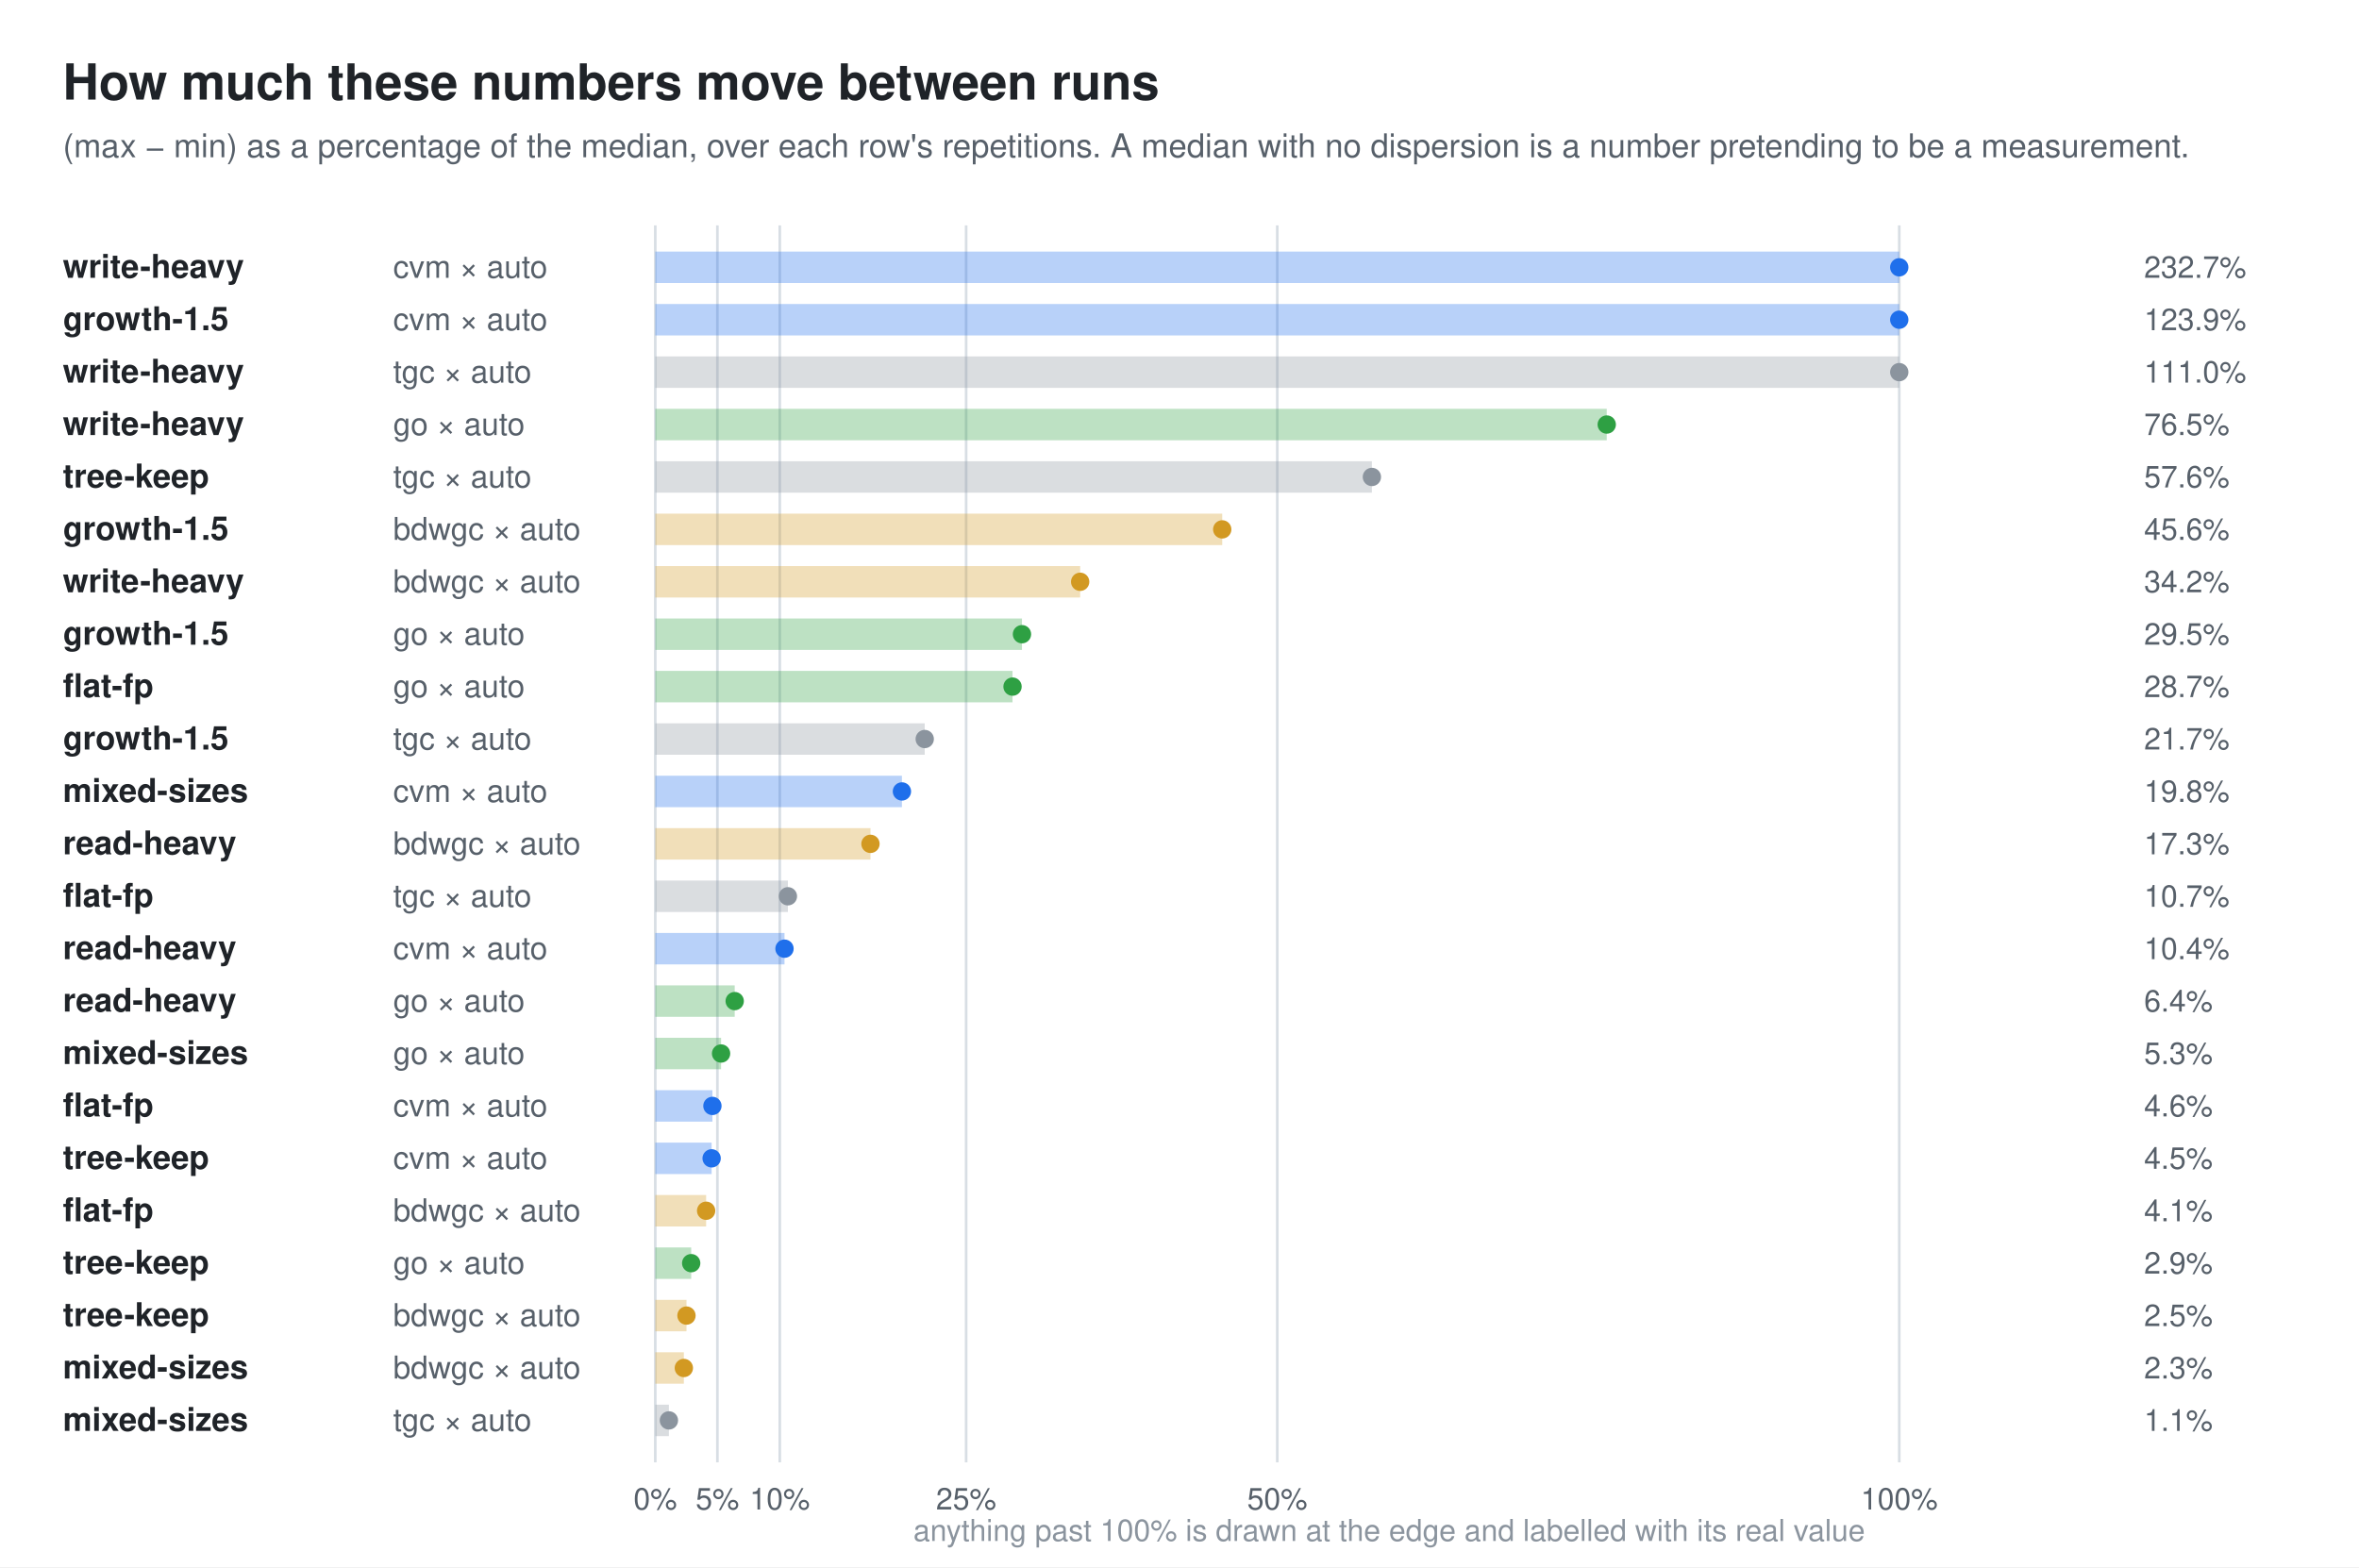
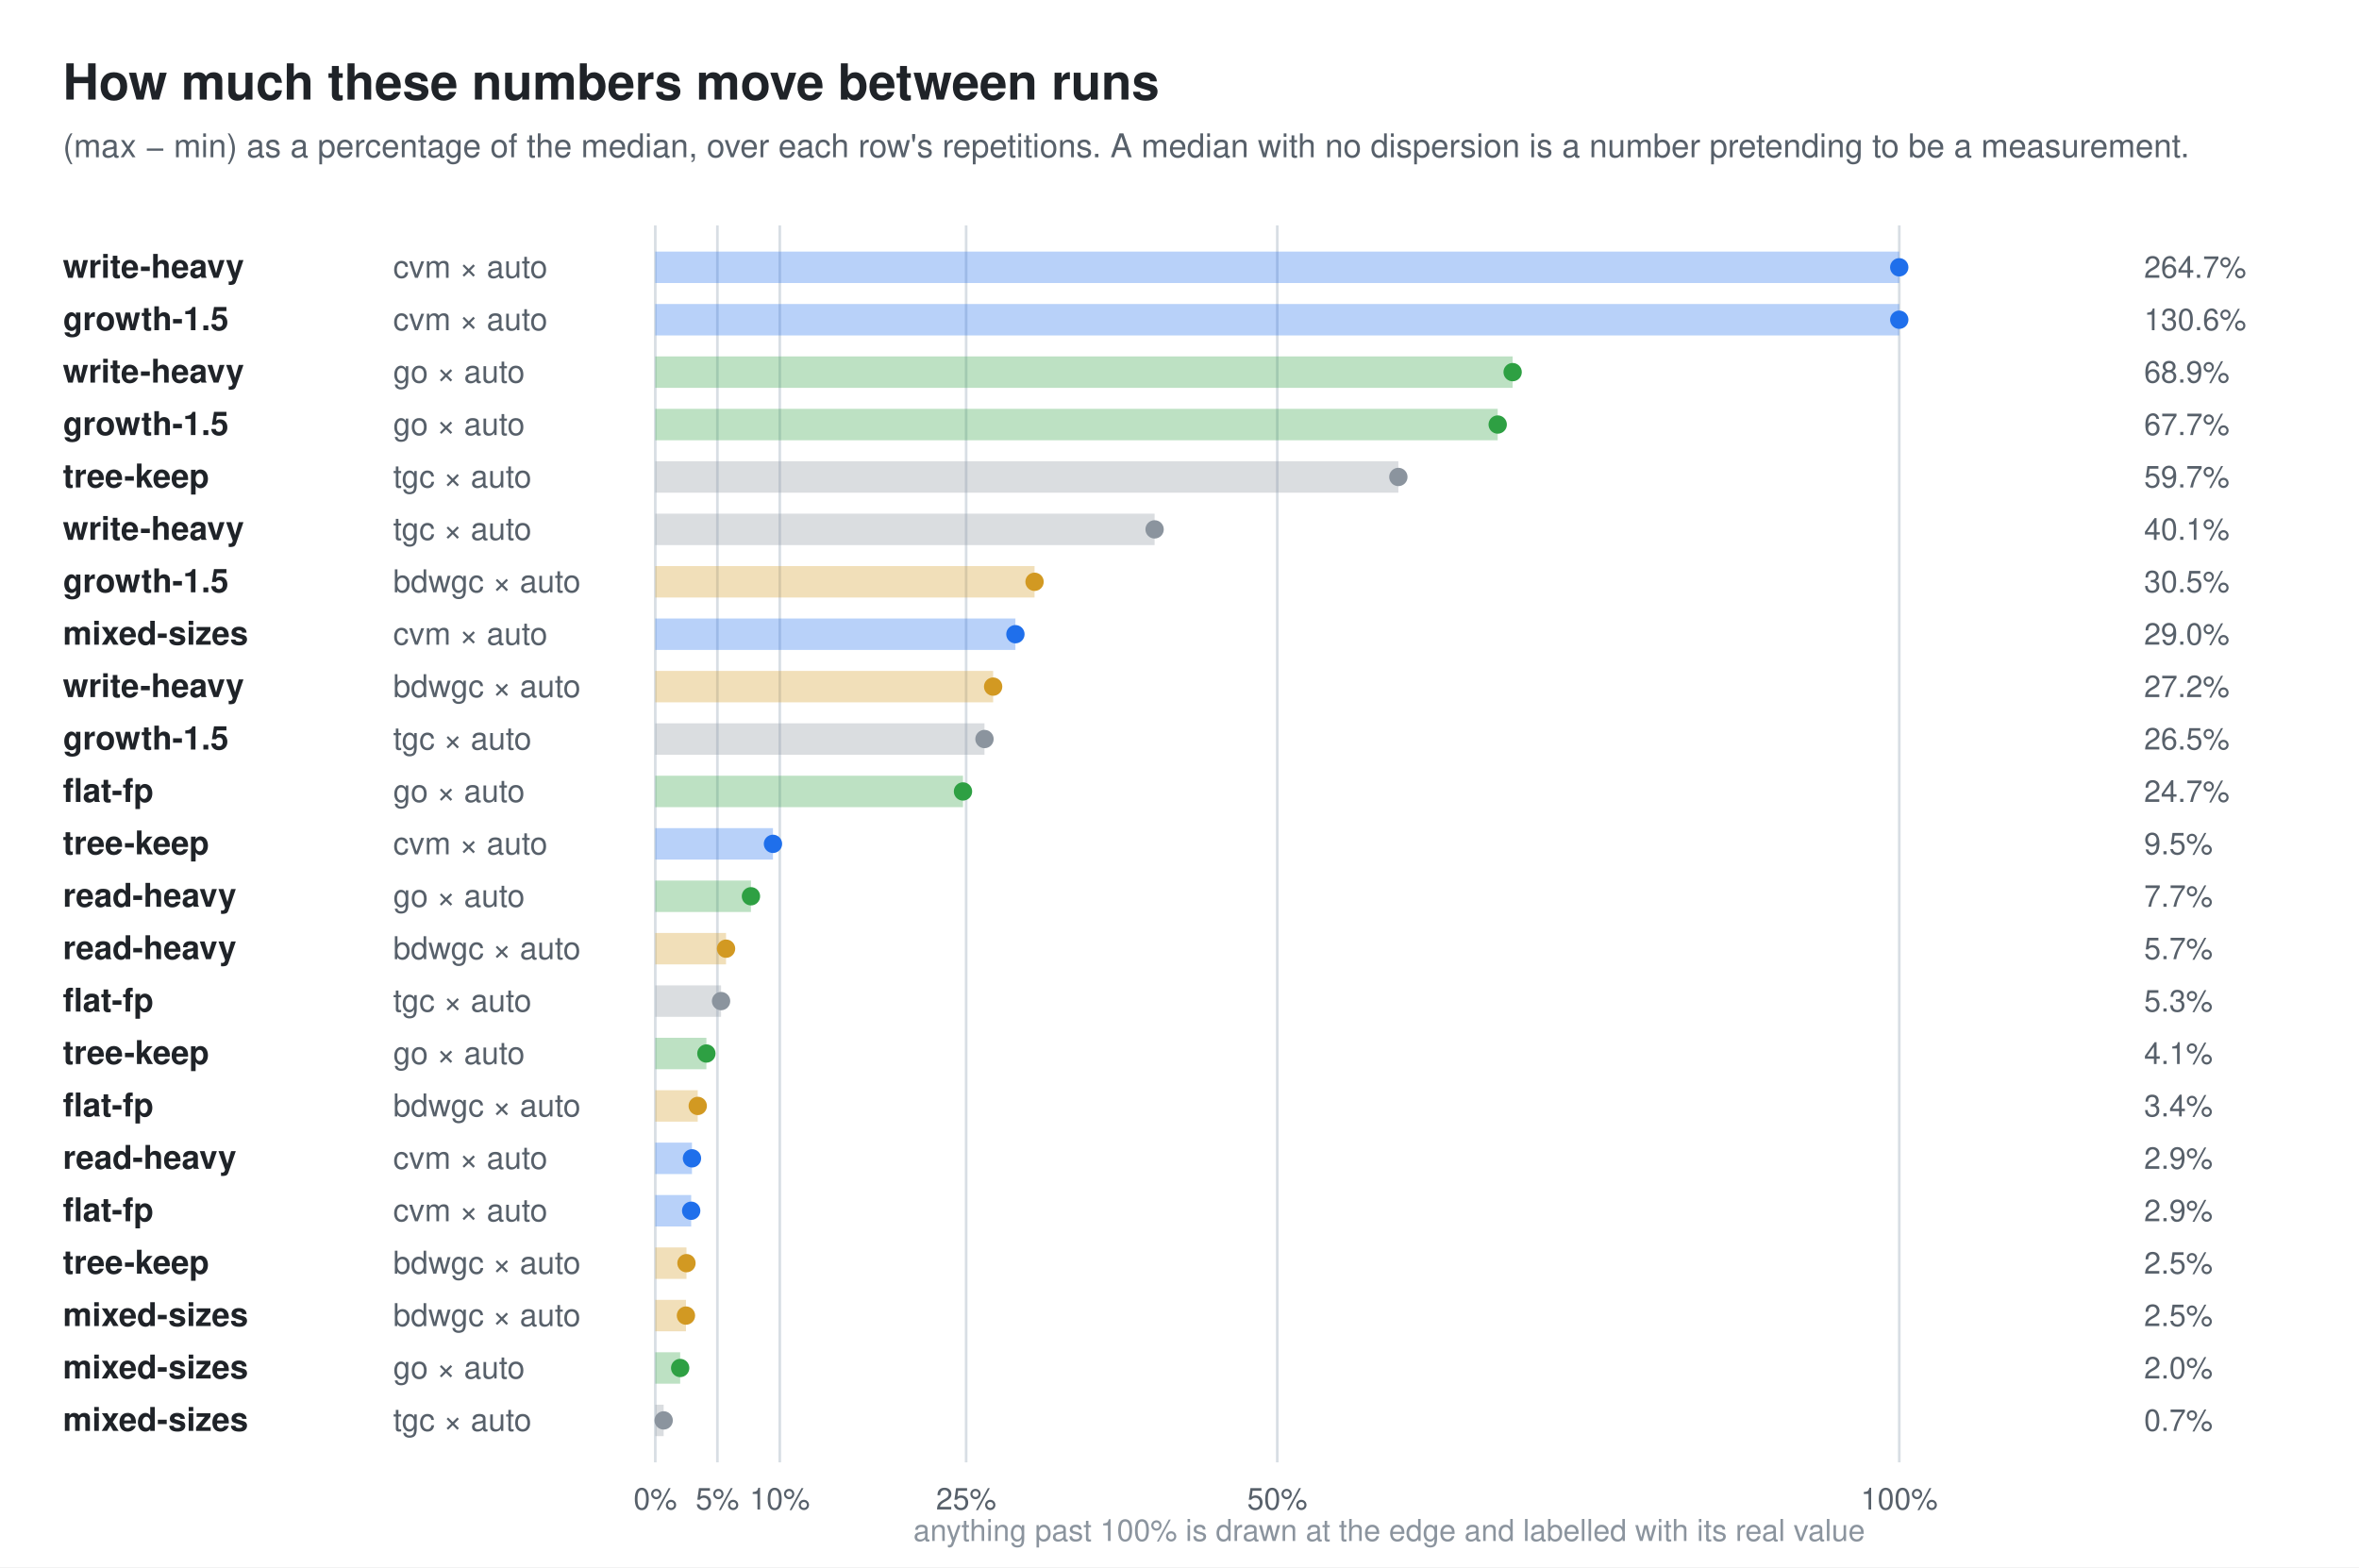
<svg xmlns="http://www.w3.org/2000/svg" width="900" height="598" viewBox="0 0 900 598" font-family="-apple-system, BlinkMacSystemFont, 'Segoe UI', Helvetica, Arial, sans-serif">
  <rect width="900" height="598" fill="#ffffff" />
  <text x="24" y="38" font-size="19" font-weight="600" fill="#1f2328">How much these numbers move between runs</text>
  <text x="24" y="60" font-size="12.5" fill="#57606a">(max − min) as a percentage of the median, over each row's repetitions. A median with no dispersion is a number pretending to be a measurement.</text>
  <line x1="250.0" y1="86" x2="250.0" y2="558.0" stroke="#d8dee4" />
  <text x="250.0" y="576" font-size="11.5" fill="#57606a" text-anchor="middle">0%</text>
  <line x1="273.7" y1="86" x2="273.7" y2="558.0" stroke="#d8dee4" />
  <text x="273.7" y="576" font-size="11.5" fill="#57606a" text-anchor="middle">5%</text>
  <line x1="297.5" y1="86" x2="297.5" y2="558.0" stroke="#d8dee4" />
  <text x="297.5" y="576" font-size="11.5" fill="#57606a" text-anchor="middle">10%</text>
  <line x1="368.6" y1="86" x2="368.6" y2="558.0" stroke="#d8dee4" />
  <text x="368.6" y="576" font-size="11.5" fill="#57606a" text-anchor="middle">25%</text>
  <line x1="487.3" y1="86" x2="487.3" y2="558.0" stroke="#d8dee4" />
  <text x="487.3" y="576" font-size="11.5" fill="#57606a" text-anchor="middle">50%</text>
  <line x1="724.6" y1="86" x2="724.6" y2="558.0" stroke="#d8dee4" />
  <text x="724.6" y="576" font-size="11.5" fill="#57606a" text-anchor="middle">100%</text>
  <text x="24" y="106.0" font-size="12.5" font-weight="600" fill="#1f2328">write-heavy</text>
  <text x="150" y="106.0" font-size="12" fill="#57606a">cvm × auto</text>
  <rect x="250" y="96.0" width="474.6" height="12" fill="#1f6feb" opacity="0.32" />
  <circle cx="724.6" cy="102.0" r="3.5" fill="#1f6feb" />
-   <text x="818.0" y="106.0" font-size="11.5" fill="#57606a">232.7%</text>
+   <text x="818.0" y="106.0" font-size="11.5" fill="#57606a">264.7%</text>
  <text x="24" y="126.0" font-size="12.5" font-weight="600" fill="#1f2328">growth-1.5</text>
  <text x="150" y="126.0" font-size="12" fill="#57606a">cvm × auto</text>
  <rect x="250" y="116.0" width="474.6" height="12" fill="#1f6feb" opacity="0.32" />
  <circle cx="724.6" cy="122.0" r="3.5" fill="#1f6feb" />
-   <text x="818.0" y="126.0" font-size="11.5" fill="#57606a">123.9%</text>
+   <text x="818.0" y="126.0" font-size="11.5" fill="#57606a">130.6%</text>
  <text x="24" y="146.0" font-size="12.5" font-weight="600" fill="#1f2328">write-heavy</text>
-   <text x="150" y="146.0" font-size="12" fill="#57606a">tgc × auto</text>
-   <rect x="250" y="136.0" width="474.6" height="12" fill="#8b949e" opacity="0.32" />
-   <circle cx="724.6" cy="142.0" r="3.5" fill="#8b949e" />
-   <text x="818.0" y="146.0" font-size="11.5" fill="#57606a">111.0%</text>
-   <text x="24" y="166.0" font-size="12.5" font-weight="600" fill="#1f2328">write-heavy</text>
+   <text x="150" y="146.0" font-size="12" fill="#57606a">go × auto</text>
+   <rect x="250" y="136.0" width="327.1" height="12" fill="#2ea043" opacity="0.32" />
+   <circle cx="577.1" cy="142.0" r="3.5" fill="#2ea043" />
+   <text x="818.0" y="146.0" font-size="11.5" fill="#57606a">68.9%</text>
+   <text x="24" y="166.0" font-size="12.5" font-weight="600" fill="#1f2328">growth-1.5</text>
  <text x="150" y="166.0" font-size="12" fill="#57606a">go × auto</text>
-   <rect x="250" y="156.0" width="363.0" height="12" fill="#2ea043" opacity="0.32" />
-   <circle cx="613.0" cy="162.0" r="3.5" fill="#2ea043" />
-   <text x="818.0" y="166.0" font-size="11.5" fill="#57606a">76.5%</text>
+   <rect x="250" y="156.0" width="321.4" height="12" fill="#2ea043" opacity="0.32" />
+   <circle cx="571.4" cy="162.0" r="3.5" fill="#2ea043" />
+   <text x="818.0" y="166.0" font-size="11.5" fill="#57606a">67.7%</text>
  <text x="24" y="186.0" font-size="12.5" font-weight="600" fill="#1f2328">tree-keep</text>
  <text x="150" y="186.0" font-size="12" fill="#57606a">tgc × auto</text>
-   <rect x="250" y="176.0" width="273.4" height="12" fill="#8b949e" opacity="0.32" />
-   <circle cx="523.4" cy="182.0" r="3.5" fill="#8b949e" />
-   <text x="818.0" y="186.0" font-size="11.5" fill="#57606a">57.6%</text>
-   <text x="24" y="206.0" font-size="12.5" font-weight="600" fill="#1f2328">growth-1.5</text>
-   <text x="150" y="206.0" font-size="12" fill="#57606a">bdwgc × auto</text>
-   <rect x="250" y="196.0" width="216.3" height="12" fill="#d29922" opacity="0.32" />
-   <circle cx="466.3" cy="202.0" r="3.5" fill="#d29922" />
-   <text x="818.0" y="206.0" font-size="11.5" fill="#57606a">45.6%</text>
-   <text x="24" y="226.0" font-size="12.5" font-weight="600" fill="#1f2328">write-heavy</text>
+   <rect x="250" y="176.0" width="283.5" height="12" fill="#8b949e" opacity="0.32" />
+   <circle cx="533.5" cy="182.0" r="3.5" fill="#8b949e" />
+   <text x="818.0" y="186.0" font-size="11.5" fill="#57606a">59.7%</text>
+   <text x="24" y="206.0" font-size="12.5" font-weight="600" fill="#1f2328">write-heavy</text>
+   <text x="150" y="206.0" font-size="12" fill="#57606a">tgc × auto</text>
+   <rect x="250" y="196.0" width="190.5" height="12" fill="#8b949e" opacity="0.32" />
+   <circle cx="440.5" cy="202.0" r="3.5" fill="#8b949e" />
+   <text x="818.0" y="206.0" font-size="11.5" fill="#57606a">40.1%</text>
+   <text x="24" y="226.0" font-size="12.5" font-weight="600" fill="#1f2328">growth-1.5</text>
  <text x="150" y="226.0" font-size="12" fill="#57606a">bdwgc × auto</text>
-   <rect x="250" y="216.0" width="162.1" height="12" fill="#d29922" opacity="0.32" />
-   <circle cx="412.1" cy="222.0" r="3.5" fill="#d29922" />
-   <text x="818.0" y="226.0" font-size="11.5" fill="#57606a">34.2%</text>
-   <text x="24" y="246.0" font-size="12.5" font-weight="600" fill="#1f2328">growth-1.5</text>
-   <text x="150" y="246.0" font-size="12" fill="#57606a">go × auto</text>
-   <rect x="250" y="236.0" width="139.9" height="12" fill="#2ea043" opacity="0.32" />
-   <circle cx="389.9" cy="242.0" r="3.5" fill="#2ea043" />
-   <text x="818.0" y="246.0" font-size="11.5" fill="#57606a">29.5%</text>
-   <text x="24" y="266.0" font-size="12.5" font-weight="600" fill="#1f2328">flat-fp</text>
-   <text x="150" y="266.0" font-size="12" fill="#57606a">go × auto</text>
-   <rect x="250" y="256.0" width="136.3" height="12" fill="#2ea043" opacity="0.32" />
-   <circle cx="386.3" cy="262.0" r="3.5" fill="#2ea043" />
-   <text x="818.0" y="266.0" font-size="11.5" fill="#57606a">28.7%</text>
+   <rect x="250" y="216.0" width="144.7" height="12" fill="#d29922" opacity="0.32" />
+   <circle cx="394.7" cy="222.0" r="3.5" fill="#d29922" />
+   <text x="818.0" y="226.0" font-size="11.5" fill="#57606a">30.5%</text>
+   <text x="24" y="246.0" font-size="12.5" font-weight="600" fill="#1f2328">mixed-sizes</text>
+   <text x="150" y="246.0" font-size="12" fill="#57606a">cvm × auto</text>
+   <rect x="250" y="236.0" width="137.4" height="12" fill="#1f6feb" opacity="0.32" />
+   <circle cx="387.4" cy="242.0" r="3.5" fill="#1f6feb" />
+   <text x="818.0" y="246.0" font-size="11.5" fill="#57606a">29.0%</text>
+   <text x="24" y="266.0" font-size="12.5" font-weight="600" fill="#1f2328">write-heavy</text>
+   <text x="150" y="266.0" font-size="12" fill="#57606a">bdwgc × auto</text>
+   <rect x="250" y="256.0" width="128.9" height="12" fill="#d29922" opacity="0.32" />
+   <circle cx="378.9" cy="262.0" r="3.5" fill="#d29922" />
+   <text x="818.0" y="266.0" font-size="11.5" fill="#57606a">27.2%</text>
  <text x="24" y="286.0" font-size="12.5" font-weight="600" fill="#1f2328">growth-1.5</text>
  <text x="150" y="286.0" font-size="12" fill="#57606a">tgc × auto</text>
-   <rect x="250" y="276.0" width="102.8" height="12" fill="#8b949e" opacity="0.32" />
-   <circle cx="352.8" cy="282.0" r="3.5" fill="#8b949e" />
-   <text x="818.0" y="286.0" font-size="11.5" fill="#57606a">21.7%</text>
-   <text x="24" y="306.0" font-size="12.5" font-weight="600" fill="#1f2328">mixed-sizes</text>
-   <text x="150" y="306.0" font-size="12" fill="#57606a">cvm × auto</text>
-   <rect x="250" y="296.0" width="94.1" height="12" fill="#1f6feb" opacity="0.32" />
-   <circle cx="344.1" cy="302.0" r="3.5" fill="#1f6feb" />
-   <text x="818.0" y="306.0" font-size="11.5" fill="#57606a">19.8%</text>
-   <text x="24" y="326.0" font-size="12.5" font-weight="600" fill="#1f2328">read-heavy</text>
-   <text x="150" y="326.0" font-size="12" fill="#57606a">bdwgc × auto</text>
-   <rect x="250" y="316.0" width="82.1" height="12" fill="#d29922" opacity="0.32" />
-   <circle cx="332.1" cy="322.0" r="3.5" fill="#d29922" />
-   <text x="818.0" y="326.0" font-size="11.5" fill="#57606a">17.3%</text>
-   <text x="24" y="346.0" font-size="12.5" font-weight="600" fill="#1f2328">flat-fp</text>
-   <text x="150" y="346.0" font-size="12" fill="#57606a">tgc × auto</text>
-   <rect x="250" y="336.0" width="50.6" height="12" fill="#8b949e" opacity="0.32" />
-   <circle cx="300.6" cy="342.0" r="3.5" fill="#8b949e" />
-   <text x="818.0" y="346.0" font-size="11.5" fill="#57606a">10.7%</text>
+   <rect x="250" y="276.0" width="125.6" height="12" fill="#8b949e" opacity="0.32" />
+   <circle cx="375.6" cy="282.0" r="3.5" fill="#8b949e" />
+   <text x="818.0" y="286.0" font-size="11.5" fill="#57606a">26.5%</text>
+   <text x="24" y="306.0" font-size="12.5" font-weight="600" fill="#1f2328">flat-fp</text>
+   <text x="150" y="306.0" font-size="12" fill="#57606a">go × auto</text>
+   <rect x="250" y="296.0" width="117.4" height="12" fill="#2ea043" opacity="0.32" />
+   <circle cx="367.4" cy="302.0" r="3.5" fill="#2ea043" />
+   <text x="818.0" y="306.0" font-size="11.5" fill="#57606a">24.7%</text>
+   <text x="24" y="326.0" font-size="12.5" font-weight="600" fill="#1f2328">tree-keep</text>
+   <text x="150" y="326.0" font-size="12" fill="#57606a">cvm × auto</text>
+   <rect x="250" y="316.0" width="44.9" height="12" fill="#1f6feb" opacity="0.32" />
+   <circle cx="294.9" cy="322.0" r="3.5" fill="#1f6feb" />
+   <text x="818.0" y="326.0" font-size="11.5" fill="#57606a">9.5%</text>
+   <text x="24" y="346.0" font-size="12.5" font-weight="600" fill="#1f2328">read-heavy</text>
+   <text x="150" y="346.0" font-size="12" fill="#57606a">go × auto</text>
+   <rect x="250" y="336.0" width="36.5" height="12" fill="#2ea043" opacity="0.32" />
+   <circle cx="286.5" cy="342.0" r="3.5" fill="#2ea043" />
+   <text x="818.0" y="346.0" font-size="11.5" fill="#57606a">7.7%</text>
  <text x="24" y="366.0" font-size="12.5" font-weight="600" fill="#1f2328">read-heavy</text>
-   <text x="150" y="366.0" font-size="12" fill="#57606a">cvm × auto</text>
-   <rect x="250" y="356.0" width="49.3" height="12" fill="#1f6feb" opacity="0.32" />
-   <circle cx="299.3" cy="362.0" r="3.5" fill="#1f6feb" />
-   <text x="818.0" y="366.0" font-size="11.5" fill="#57606a">10.4%</text>
-   <text x="24" y="386.0" font-size="12.5" font-weight="600" fill="#1f2328">read-heavy</text>
-   <text x="150" y="386.0" font-size="12" fill="#57606a">go × auto</text>
-   <rect x="250" y="376.0" width="30.3" height="12" fill="#2ea043" opacity="0.32" />
-   <circle cx="280.3" cy="382.0" r="3.5" fill="#2ea043" />
-   <text x="818.0" y="386.0" font-size="11.5" fill="#57606a">6.4%</text>
-   <text x="24" y="406.0" font-size="12.5" font-weight="600" fill="#1f2328">mixed-sizes</text>
+   <text x="150" y="366.0" font-size="12" fill="#57606a">bdwgc × auto</text>
+   <rect x="250" y="356.0" width="27.0" height="12" fill="#d29922" opacity="0.32" />
+   <circle cx="277.0" cy="362.0" r="3.5" fill="#d29922" />
+   <text x="818.0" y="366.0" font-size="11.5" fill="#57606a">5.7%</text>
+   <text x="24" y="386.0" font-size="12.5" font-weight="600" fill="#1f2328">flat-fp</text>
+   <text x="150" y="386.0" font-size="12" fill="#57606a">tgc × auto</text>
+   <rect x="250" y="376.0" width="25.1" height="12" fill="#8b949e" opacity="0.32" />
+   <circle cx="275.1" cy="382.0" r="3.5" fill="#8b949e" />
+   <text x="818.0" y="386.0" font-size="11.5" fill="#57606a">5.3%</text>
+   <text x="24" y="406.0" font-size="12.5" font-weight="600" fill="#1f2328">tree-keep</text>
  <text x="150" y="406.0" font-size="12" fill="#57606a">go × auto</text>
-   <rect x="250" y="396.0" width="25.1" height="12" fill="#2ea043" opacity="0.32" />
-   <circle cx="275.1" cy="402.0" r="3.5" fill="#2ea043" />
-   <text x="818.0" y="406.0" font-size="11.5" fill="#57606a">5.3%</text>
+   <rect x="250" y="396.0" width="19.5" height="12" fill="#2ea043" opacity="0.32" />
+   <circle cx="269.5" cy="402.0" r="3.5" fill="#2ea043" />
+   <text x="818.0" y="406.0" font-size="11.5" fill="#57606a">4.1%</text>
  <text x="24" y="426.0" font-size="12.5" font-weight="600" fill="#1f2328">flat-fp</text>
-   <text x="150" y="426.0" font-size="12" fill="#57606a">cvm × auto</text>
-   <rect x="250" y="416.0" width="21.8" height="12" fill="#1f6feb" opacity="0.32" />
-   <circle cx="271.8" cy="422.0" r="3.5" fill="#1f6feb" />
-   <text x="818.0" y="426.0" font-size="11.5" fill="#57606a">4.6%</text>
-   <text x="24" y="446.0" font-size="12.5" font-weight="600" fill="#1f2328">tree-keep</text>
+   <text x="150" y="426.0" font-size="12" fill="#57606a">bdwgc × auto</text>
+   <rect x="250" y="416.0" width="16.2" height="12" fill="#d29922" opacity="0.32" />
+   <circle cx="266.2" cy="422.0" r="3.5" fill="#d29922" />
+   <text x="818.0" y="426.0" font-size="11.5" fill="#57606a">3.4%</text>
+   <text x="24" y="446.0" font-size="12.5" font-weight="600" fill="#1f2328">read-heavy</text>
  <text x="150" y="446.0" font-size="12" fill="#57606a">cvm × auto</text>
-   <rect x="250" y="436.0" width="21.5" height="12" fill="#1f6feb" opacity="0.32" />
-   <circle cx="271.5" cy="442.0" r="3.5" fill="#1f6feb" />
-   <text x="818.0" y="446.0" font-size="11.5" fill="#57606a">4.5%</text>
+   <rect x="250" y="436.0" width="14.0" height="12" fill="#1f6feb" opacity="0.32" />
+   <circle cx="264.0" cy="442.0" r="3.5" fill="#1f6feb" />
+   <text x="818.0" y="446.0" font-size="11.5" fill="#57606a">2.9%</text>
  <text x="24" y="466.0" font-size="12.5" font-weight="600" fill="#1f2328">flat-fp</text>
-   <text x="150" y="466.0" font-size="12" fill="#57606a">bdwgc × auto</text>
-   <rect x="250" y="456.0" width="19.4" height="12" fill="#d29922" opacity="0.32" />
-   <circle cx="269.4" cy="462.0" r="3.5" fill="#d29922" />
-   <text x="818.0" y="466.0" font-size="11.5" fill="#57606a">4.1%</text>
+   <text x="150" y="466.0" font-size="12" fill="#57606a">cvm × auto</text>
+   <rect x="250" y="456.0" width="13.7" height="12" fill="#1f6feb" opacity="0.32" />
+   <circle cx="263.7" cy="462.0" r="3.5" fill="#1f6feb" />
+   <text x="818.0" y="466.0" font-size="11.5" fill="#57606a">2.9%</text>
  <text x="24" y="486.0" font-size="12.5" font-weight="600" fill="#1f2328">tree-keep</text>
-   <text x="150" y="486.0" font-size="12" fill="#57606a">go × auto</text>
-   <rect x="250" y="476.0" width="13.7" height="12" fill="#2ea043" opacity="0.32" />
-   <circle cx="263.7" cy="482.0" r="3.5" fill="#2ea043" />
-   <text x="818.0" y="486.0" font-size="11.5" fill="#57606a">2.9%</text>
-   <text x="24" y="506.0" font-size="12.5" font-weight="600" fill="#1f2328">tree-keep</text>
+   <text x="150" y="486.0" font-size="12" fill="#57606a">bdwgc × auto</text>
+   <rect x="250" y="476.0" width="11.9" height="12" fill="#d29922" opacity="0.32" />
+   <circle cx="261.9" cy="482.0" r="3.5" fill="#d29922" />
+   <text x="818.0" y="486.0" font-size="11.5" fill="#57606a">2.5%</text>
+   <text x="24" y="506.0" font-size="12.5" font-weight="600" fill="#1f2328">mixed-sizes</text>
  <text x="150" y="506.0" font-size="12" fill="#57606a">bdwgc × auto</text>
-   <rect x="250" y="496.0" width="11.9" height="12" fill="#d29922" opacity="0.32" />
-   <circle cx="261.9" cy="502.0" r="3.5" fill="#d29922" />
+   <rect x="250" y="496.0" width="11.7" height="12" fill="#d29922" opacity="0.32" />
+   <circle cx="261.7" cy="502.0" r="3.5" fill="#d29922" />
  <text x="818.0" y="506.0" font-size="11.5" fill="#57606a">2.5%</text>
  <text x="24" y="526.0" font-size="12.5" font-weight="600" fill="#1f2328">mixed-sizes</text>
-   <text x="150" y="526.0" font-size="12" fill="#57606a">bdwgc × auto</text>
-   <rect x="250" y="516.0" width="10.9" height="12" fill="#d29922" opacity="0.32" />
-   <circle cx="260.9" cy="522.0" r="3.5" fill="#d29922" />
-   <text x="818.0" y="526.0" font-size="11.5" fill="#57606a">2.3%</text>
+   <text x="150" y="526.0" font-size="12" fill="#57606a">go × auto</text>
+   <rect x="250" y="516.0" width="9.5" height="12" fill="#2ea043" opacity="0.32" />
+   <circle cx="259.5" cy="522.0" r="3.5" fill="#2ea043" />
+   <text x="818.0" y="526.0" font-size="11.5" fill="#57606a">2.0%</text>
  <text x="24" y="546.0" font-size="12.5" font-weight="600" fill="#1f2328">mixed-sizes</text>
  <text x="150" y="546.0" font-size="12" fill="#57606a">tgc × auto</text>
-   <rect x="250" y="536.0" width="5.2" height="12" fill="#8b949e" opacity="0.32" />
-   <circle cx="255.2" cy="542.0" r="3.5" fill="#8b949e" />
-   <text x="818.0" y="546.0" font-size="11.5" fill="#57606a">1.1%</text>
+   <rect x="250" y="536.0" width="3.2" height="12" fill="#8b949e" opacity="0.32" />
+   <circle cx="253.2" cy="542.0" r="3.5" fill="#8b949e" />
+   <text x="818.0" y="546.0" font-size="11.5" fill="#57606a">0.7%</text>
  <text x="530" y="588" font-size="11.5" fill="#8b949e" text-anchor="middle">anything past 100% is drawn at the edge and labelled with its real value</text>
</svg>
